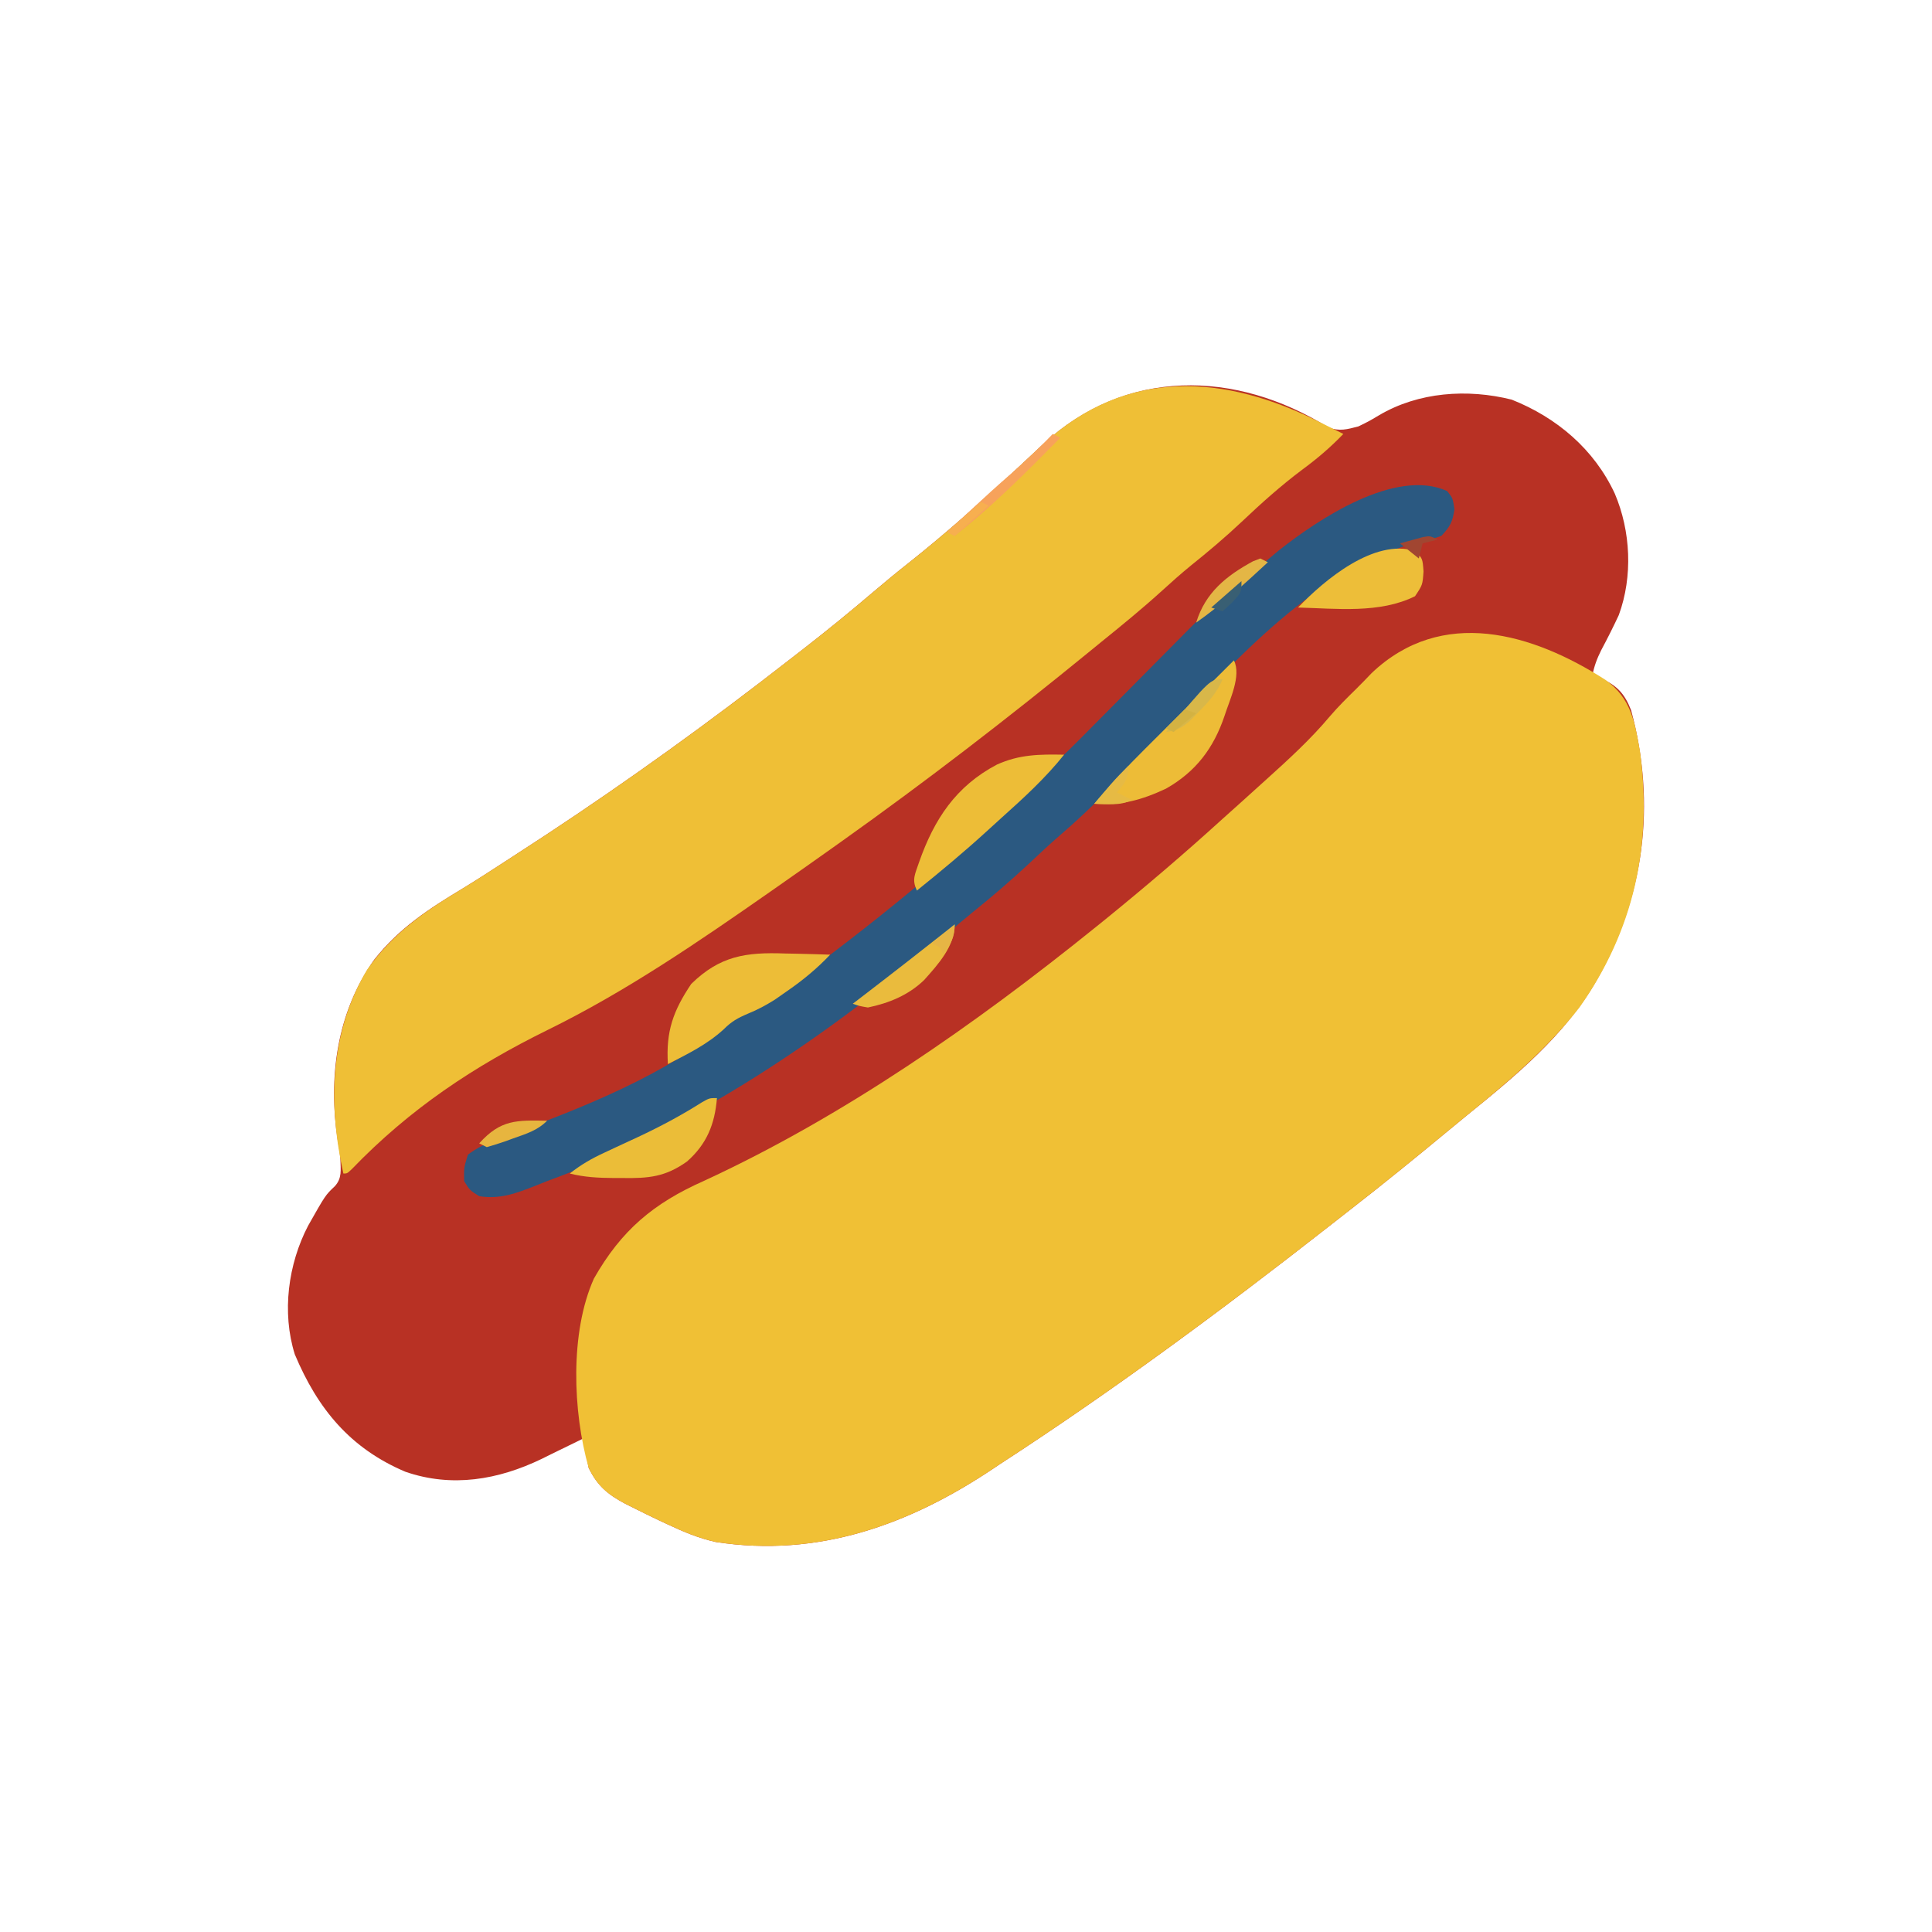
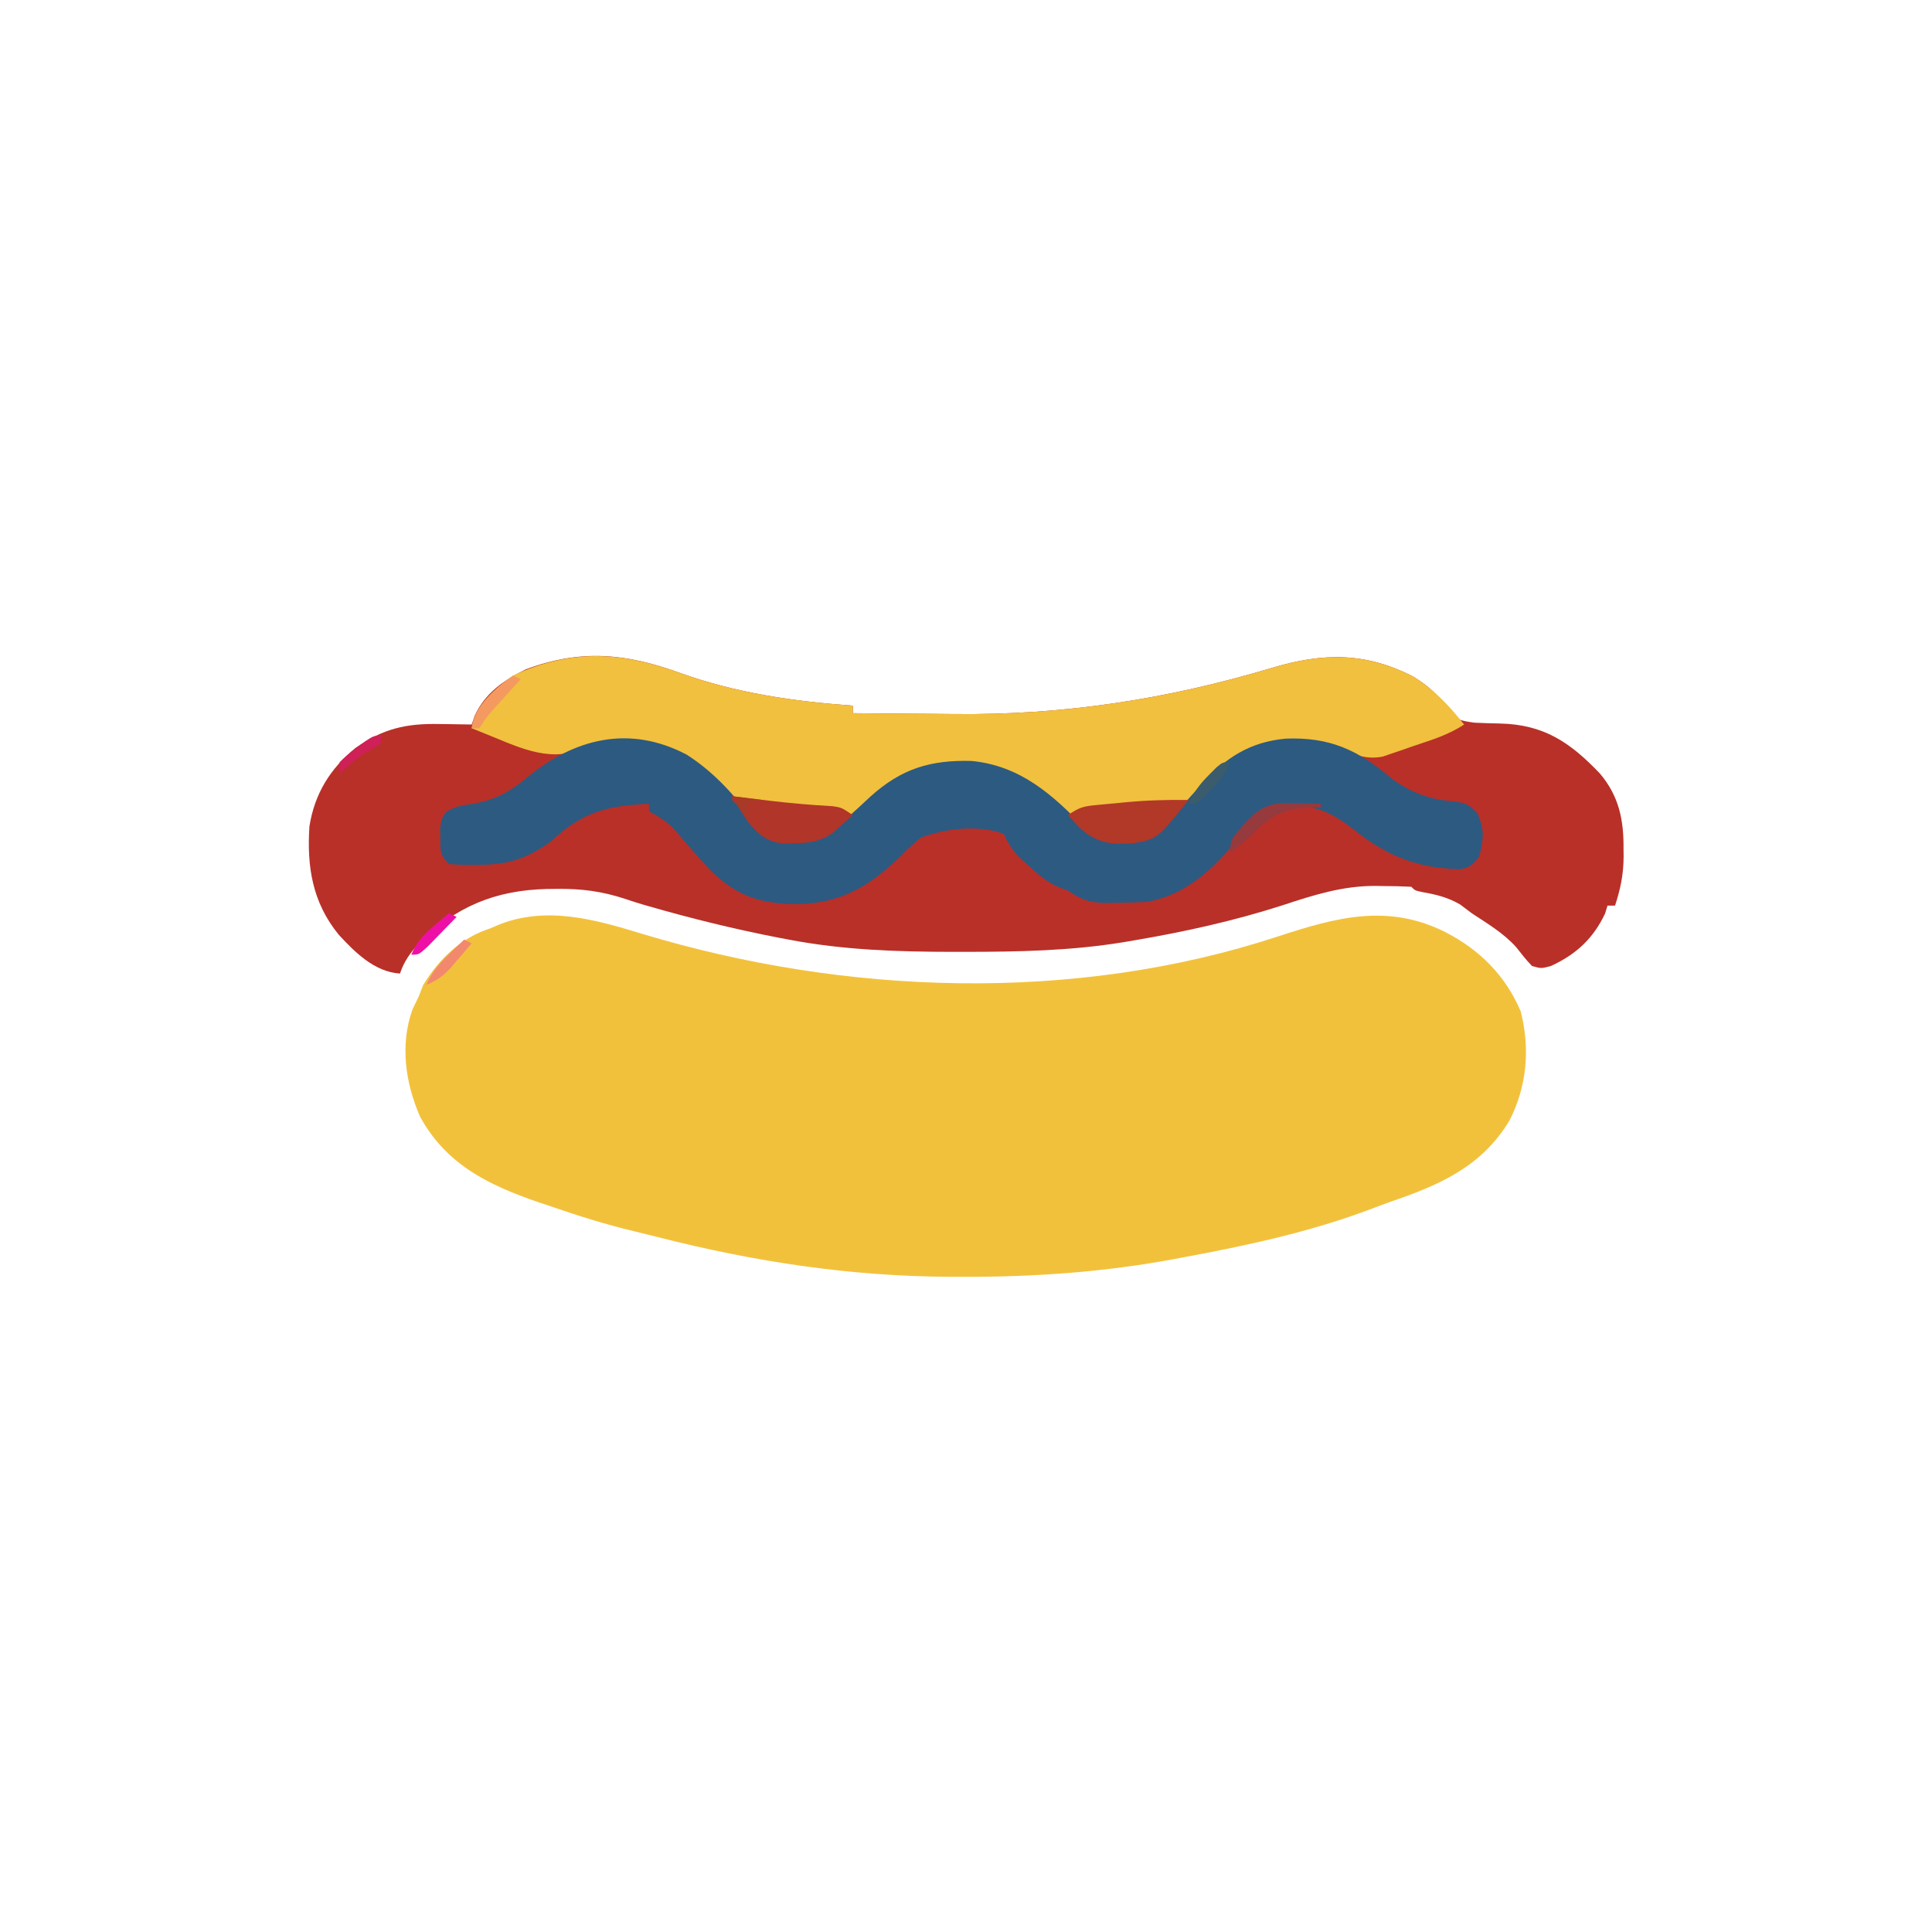
<svg xmlns="http://www.w3.org/2000/svg" version="1.1" width="512" height="512">
-   <path d="M0 0 C2.939 1.092 4.948 0.507 7.945 -0.277 C10.691 -1.617 10.691 -1.617 13.383 -3.215 C23.831 -9.405 36.841 -10.312 48.57 -7.367 C60.508 -2.632 70.437 5.798 75.883 17.535 C80.114 27.474 80.7 39.471 76.945 49.723 C75.476 52.874 73.925 55.957 72.285 59.023 C71.15 61.31 70.424 63.234 69.945 65.723 C70.688 65.97 71.43 66.218 72.195 66.473 C76.505 68.432 78.473 70.517 80.211 74.953 C86.926 99.909 83.705 124.534 70.945 146.723 C62.507 161.28 49.52 171.925 36.607 182.37 C34.717 183.908 32.838 185.461 30.961 187.016 C22.665 193.884 14.314 200.663 5.81 207.271 C3.796 208.839 1.786 210.413 -0.223 211.988 C-28.32 233.978 -57.12 255.286 -87.055 274.723 C-87.34 274.914 -87.34 274.914 -88.786 275.884 C-111.049 290.799 -135.222 299.556 -162.38 295.364 C-166.867 294.368 -170.912 292.679 -175.055 290.723 C-175.782 290.385 -176.51 290.047 -177.259 289.699 C-179.605 288.594 -181.927 287.452 -184.242 286.285 C-184.962 285.926 -185.682 285.567 -186.424 285.198 C-190.983 282.759 -193.714 280.503 -196.055 275.723 C-196.627 273.021 -196.864 270.491 -197.055 267.723 C-197.583 267.985 -198.112 268.247 -198.656 268.517 C-201.097 269.721 -203.544 270.909 -205.992 272.098 C-206.823 272.51 -207.654 272.923 -208.51 273.348 C-220 278.891 -232.278 281.02 -244.621 276.754 C-259.244 270.557 -267.849 260.11 -273.93 245.641 C-277.421 234.512 -275.696 221.713 -270.402 211.551 C-265.813 203.439 -265.813 203.439 -263.352 201.113 C-261.36 198.978 -261.785 196.737 -261.852 193.953 C-262.055 191.723 -262.055 191.723 -262.547 189.012 C-265.128 172.291 -262.827 155.082 -252.906 141.066 C-246.207 132.586 -238.399 127.57 -229.249 122.061 C-225.556 119.809 -221.931 117.455 -218.305 115.098 C-217.583 114.629 -216.861 114.16 -216.118 113.677 C-214.095 112.361 -212.075 111.043 -210.055 109.723 C-209.088 109.092 -208.121 108.462 -207.125 107.812 C-185.156 93.326 -163.804 77.904 -143.055 61.723 C-141.905 60.832 -140.755 59.941 -139.605 59.051 C-133.17 54.048 -126.86 48.929 -120.664 43.633 C-117.549 40.974 -114.397 38.38 -111.18 35.848 C-101.846 28.435 -92.918 20.512 -84.18 12.41 C-83.911 12.162 -83.911 12.162 -82.554 10.905 C-80.227 8.747 -77.907 6.583 -75.598 4.406 C-53.751 -15.757 -24.707 -15.36 0 0 Z " fill="#B83124" transform="translate(352.0547,113.2773)" />
-   <path d="M0 0 C6.804 4.91 7.8 11.12 9.177 19.103 C12.455 43.832 7.522 66.389 -6.848 86.762 C-15.471 97.828 -25.942 106.697 -36.799 115.479 C-38.689 117.018 -40.568 118.57 -42.445 120.125 C-50.741 126.994 -59.092 133.772 -67.596 140.381 C-69.611 141.949 -71.62 143.523 -73.629 145.098 C-101.726 167.088 -130.526 188.395 -160.461 207.832 C-160.747 208.024 -160.747 208.024 -162.192 208.993 C-184.456 223.909 -208.628 232.665 -235.786 228.473 C-240.273 227.477 -244.318 225.788 -248.461 223.832 C-248.825 223.663 -248.825 223.663 -250.666 222.809 C-253.011 221.704 -255.333 220.561 -257.648 219.395 C-258.368 219.036 -259.088 218.677 -259.83 218.307 C-264.411 215.857 -267.143 213.65 -269.461 208.832 C-273.678 193.966 -274.464 172.927 -268.07 158.668 C-260.801 145.859 -252.26 138.698 -238.898 132.77 C-201.901 115.693 -167.129 91.367 -135.461 65.832 C-134.99 65.453 -134.99 65.453 -132.609 63.535 C-121.987 54.902 -111.586 46.044 -101.461 36.832 C-99.857 35.394 -98.253 33.956 -96.648 32.52 C-94.918 30.958 -93.189 29.396 -91.461 27.832 C-90.935 27.358 -90.41 26.885 -89.868 26.396 C-83.946 21.049 -78.143 15.764 -73.008 9.637 C-70.829 7.095 -68.468 4.764 -66.078 2.422 C-64.678 1.045 -63.315 -0.371 -61.961 -1.793 C-43.352 -19.471 -19.376 -12.435 0 0 Z " fill="#F0C035" transform="translate(425.4609,180.168)" />
-   <path d="M0 0 C1.134 0.567 2.269 1.134 3.438 1.719 C4.283 2.142 5.129 2.564 6 3 C2.576 6.568 -0.959 9.57 -4.938 12.5 C-10.599 16.748 -15.764 21.379 -20.899 26.243 C-25.244 30.345 -29.758 34.154 -34.422 37.891 C-37.024 40.02 -39.516 42.234 -42 44.5 C-47.175 49.205 -52.56 53.607 -58 58 C-59.254 59.023 -60.508 60.046 -61.762 61.07 C-82.985 78.397 -104.669 95.121 -127 111 C-127.716 111.51 -128.433 112.02 -129.171 112.546 C-134.099 116.052 -139.043 119.534 -144 123 C-144.651 123.456 -145.303 123.912 -145.974 124.381 C-164.883 137.581 -184.069 150.736 -204.801 160.914 C-224.509 170.619 -241.382 181.867 -256.723 197.785 C-258 199 -258 199 -259 199 C-263.12 180.569 -262.589 161.448 -252.688 144.938 C-245.711 135.082 -237.373 129.467 -227.194 123.338 C-223.502 121.086 -219.876 118.732 -216.25 116.375 C-215.528 115.906 -214.807 115.438 -214.063 114.955 C-212.041 113.639 -210.02 112.32 -208 111 C-207.033 110.37 -206.066 109.739 -205.07 109.09 C-183.101 94.603 -161.749 79.182 -141 63 C-139.85 62.109 -138.701 61.219 -137.551 60.328 C-131.115 55.325 -124.806 50.206 -118.609 44.91 C-115.494 42.251 -112.343 39.658 -109.125 37.125 C-99.791 29.712 -90.864 21.79 -82.125 13.688 C-81.857 13.439 -81.857 13.439 -80.5 12.182 C-78.173 10.024 -75.852 7.86 -73.543 5.684 C-51.548 -14.617 -25.412 -12.942 0 0 Z " fill="#EFBF36" transform="translate(350,112)" />
-   <path d="M0 0 C1.5 1.875 1.5 1.875 1.938 4.812 C1.451 8.221 0.822 9.394 -1.5 11.875 C-3.637 12.641 -3.637 12.641 -6.188 13.125 C-35.077 20.223 -55.767 44.996 -75.812 65.188 C-79.535 68.937 -83.261 72.682 -86.988 76.426 C-87.407 76.848 -87.407 76.848 -89.524 78.986 C-93.807 83.287 -98.155 87.437 -102.768 91.384 C-105.525 93.758 -108.159 96.261 -110.812 98.75 C-115.636 103.237 -120.582 107.498 -125.723 111.621 C-128.147 113.589 -130.517 115.607 -132.876 117.653 C-163.626 144.186 -200.146 168.886 -238.5 182.875 C-239.526 183.285 -240.552 183.695 -241.609 184.117 C-246.652 186.093 -251.006 187.772 -256.5 186.875 C-259 185.312 -259 185.312 -260.5 182.875 C-260.562 179.312 -260.562 179.312 -259.5 175.875 C-255.152 172.577 -249.828 171.038 -244.75 169.188 C-225.022 161.798 -203.36 152.836 -187.633 138.496 C-185.369 136.776 -183.095 135.885 -180.477 134.824 C-176.45 132.89 -172.987 130.06 -169.438 127.375 C-168.603 126.751 -167.769 126.128 -166.91 125.485 C-155.718 117.087 -144.8 108.427 -134.183 99.315 C-132.401 97.79 -130.611 96.275 -128.82 94.762 C-118.026 85.614 -118.026 85.614 -113.179 80.553 C-111.491 78.866 -109.736 77.33 -107.917 75.787 C-102.94 71.458 -98.331 66.794 -93.699 62.102 C-92.297 60.69 -90.896 59.279 -89.493 57.868 C-86.078 54.43 -82.669 50.987 -79.262 47.541 C-77.34 45.597 -75.415 43.656 -73.487 41.717 C-71.686 39.906 -69.889 38.091 -68.097 36.271 C-62.981 31.135 -57.682 26.413 -52.018 21.888 C-49.537 19.904 -47.111 17.865 -44.688 15.812 C-34.227 7.53 -13.754 -6.189 0 0 Z " fill="#2B5981" transform="translate(383.5,130.125)" />
-   <path d="M0 0 C1.152 0.023 2.304 0.045 3.49 0.068 C6.307 0.127 9.122 0.209 11.938 0.312 C8.407 4.026 4.799 7.009 0.562 9.938 C-0.518 10.693 -1.598 11.448 -2.711 12.227 C-5.142 13.74 -7.173 14.848 -9.773 15.91 C-12.627 17.127 -14.174 17.992 -16.312 20.125 C-20.683 24.116 -25.821 26.639 -31.062 29.312 C-31.611 20.674 -29.683 15.206 -24.875 8.062 C-17.276 0.632 -10.388 -0.39 0 0 Z " fill="#EDBD37" transform="translate(208.0625,252.6875)" />
-   <path d="M0 0 C-4.941 6.176 -10.622 11.385 -16.494 16.646 C-17.874 17.887 -19.244 19.138 -20.613 20.391 C-26.564 25.819 -32.724 30.953 -39 36 C-40.46 33.079 -39.444 31.562 -38.438 28.5 C-34.435 17.094 -28.685 8.358 -17.812 2.625 C-11.856 -0.076 -6.451 -0.126 0 0 Z " fill="#EDBD37" transform="translate(282,200)" />
-   <path d="M0 0 C2.046 4.092 -1.149 10.455 -2.484 14.711 C-5.371 23.269 -10.09 29.521 -18 34 C-24.413 37.005 -29.926 38.534 -37 38 C-32.758 32.933 -28.323 28.188 -23.633 23.535 C-22.953 22.857 -22.274 22.179 -21.573 21.48 C-19.426 19.339 -17.276 17.2 -15.125 15.062 C-13.659 13.601 -12.192 12.14 -10.727 10.678 C-7.154 7.116 -3.578 3.557 0 0 Z " fill="#EDBC37" transform="translate(327,175)" />
-   <path d="M0 0 C-0.562 6.879 -2.686 12.197 -7.938 16.812 C-13.676 20.912 -18.148 21.293 -25 21.188 C-25.794 21.187 -26.588 21.186 -27.406 21.186 C-31.395 21.156 -35.108 20.981 -39 20 C-36.12 17.699 -33.271 16.059 -29.93 14.512 C-29.44 14.282 -29.44 14.282 -26.961 13.119 C-24.927 12.176 -22.894 11.233 -20.859 10.291 C-14.997 7.54 -9.437 4.58 -3.965 1.113 C-2 0 -2 0 0 0 Z " fill="#EBBD38" transform="translate(190,291)" />
-   <path d="M0 0 C2 2 2 2 2.25 5.438 C2 9 2 9 0 12 C-9.321 16.661 -20.905 15.267 -31 15 C-24.003 7.676 -10.855 -3.34 0 0 Z " fill="#EDBE39" transform="translate(375,146)" />
-   <path d="M0 0 C0 5.772 -4.394 10.578 -8.125 14.75 C-12.295 18.745 -17.381 20.83 -23 22 C-25.332 21.594 -25.332 21.594 -27 21 C-26.224 20.406 -25.448 19.811 -24.648 19.199 C-16.384 12.861 -8.178 6.45 0 0 Z " fill="#EABB3D" transform="translate(253,245)" />
-   <path d="M0 0 C0.66 0.33 1.32 0.66 2 1 C-4.1 6.674 -10.179 12.192 -17 17 C-14.591 9.051 -9.004 4.587 -1.953 0.75 C-1.631 0.626 -1.631 0.626 0 0 Z " fill="#E4B645" transform="translate(334,148)" />
-   <path d="M0 0 C0.66 0.33 1.32 0.66 2 1 C-6.993 10.107 -15.898 19.108 -26 27 C-26.66 26.67 -27.32 26.34 -28 26 C-15.388 14.291 -15.388 14.291 -10.625 10.188 C-6.9 6.969 -3.431 3.528 0 0 Z " fill="#F7A25B" transform="translate(279,115)" />
-   <path d="M0 0 C-2.62 2.62 -5.579 3.482 -9 4.688 C-9.642 4.925 -10.284 5.163 -10.945 5.408 C-12.609 6.002 -14.304 6.507 -16 7 C-16.66 6.67 -17.32 6.34 -18 6 C-12.305 -0.346 -8.057 -0.137 0 0 Z " fill="#E7B53F" transform="translate(145,297)" />
-   <path d="M0 0 C-1.523 3.578 -3.644 5.943 -6.375 8.688 C-7.146 9.475 -7.917 10.263 -8.711 11.074 C-10.933 12.944 -12.168 13.619 -15 14 C-3.286 0 -3.286 0 0 0 Z " fill="#D8B749" transform="translate(324,180)" />
-   <path d="M0 0 C0 3.517 -0.824 4.371 -3 7 C-1.68 7.66 -0.36 8.32 1 9 C-2.215 10.607 -5.436 10.057 -9 10 C-8.064 8.894 -7.126 7.791 -6.188 6.688 C-5.665 6.073 -5.143 5.458 -4.605 4.824 C-3.128 3.146 -1.6 1.561 0 0 Z " fill="#E6BA44" transform="translate(299,203)" />
-   <path d="M0 0 C0.66 0.33 1.32 0.66 2 1 C-0.97 3.64 -3.94 6.28 -7 9 C-7.66 8.67 -8.32 8.34 -9 8 C-6.03 5.36 -3.06 2.72 0 0 Z " fill="#F7AF4F" transform="translate(260,133)" />
-   <path d="M0 0 C0 3.576 -1.088 5.053 -3 8 C-3.33 7.34 -3.66 6.68 -4 6 C-4.66 5.67 -5.32 5.34 -6 5 C-4.02 3.35 -2.04 1.7 0 0 Z " fill="#E6B545" transform="translate(253,245)" />
-   <path d="M0 0 C0.99 0.33 1.98 0.66 3 1 C2.01 1.825 2.01 1.825 -3 6 C-3.66 5.67 -4.32 5.34 -5 5 C-3.35 3.35 -1.7 1.7 0 0 Z " fill="#D3B242" transform="translate(314,188)" />
-   <path d="M0 0 C0 3 0 3 -2.5 5.688 C-3.325 6.451 -4.15 7.214 -5 8 C-5.99 7.67 -6.98 7.34 -8 7 C-5.36 4.69 -2.72 2.38 0 0 Z " fill="#395F73" transform="translate(329,154)" />
-   <path d="M0 0 C-1.32 0.33 -2.64 0.66 -4 1 C-4.33 2.32 -4.66 3.64 -5 5 C-6.65 3.68 -8.3 2.36 -10 1 C-8.711 0.637 -7.418 0.285 -6.125 -0.062 C-5.406 -0.26 -4.686 -0.457 -3.945 -0.66 C-2 -1 -2 -1 0 0 Z " fill="#A14631" transform="translate(381,143)" />
+   <path d="M0 0 C53.89 16.338 114.64 18.494 168.629 0.78 C184.003 -4.249 197.707 -8.075 213.036 -0.411 C222.176 4.289 228.968 11.075 233.036 20.589 C235.574 30.484 234.695 40.519 230.036 49.589 C222.751 61.645 211.778 66.53 199.007 70.902 C197.227 71.522 195.464 72.19 193.704 72.862 C177.443 79.036 160.471 82.677 143.411 85.839 C142.751 85.964 142.09 86.088 141.41 86.217 C122.801 89.705 104.14 91.008 85.223 90.964 C84.299 90.963 83.375 90.962 82.423 90.961 C55.664 90.878 30.173 87.023 4.272 80.411 C2.176 79.879 0.077 79.36 -2.027 78.858 C-9.51 77.064 -16.756 74.792 -24.027 72.276 C-25.121 71.911 -26.214 71.545 -27.341 71.169 C-40.55 66.619 -51.689 61.213 -58.632 48.546 C-62.542 39.555 -64.012 29.522 -60.652 20.089 C-60.095 18.934 -59.538 17.779 -58.964 16.589 C-58.593 15.619 -58.222 14.65 -57.839 13.651 C-53.561 6.663 -47.837 1.119 -39.964 -1.411 C-39.65 -1.548 -39.65 -1.548 -38.058 -2.243 C-25.391 -7.419 -12.449 -3.809 0 0 Z " fill="#F2C13C" transform="translate(169.9644,247.4111)" />
+   <path d="M0 0 C14.82 5.327 30.124 7.535 45.762 8.66 C45.762 9.32 45.762 9.98 45.762 10.66 C52.443 10.738 59.124 10.789 65.806 10.825 C68.067 10.84 70.328 10.86 72.589 10.886 C101.627 11.216 129.135 6.95 156.938 -1.372 C170.309 -5.369 181.637 -5.575 194.383 1.016 C198.269 3.46 200.798 5.607 203.262 9.473 C205.572 12.445 206.723 12.655 210.559 13.184 C212.807 13.295 215.052 13.349 217.303 13.398 C228.89 13.682 235.819 18.324 243.762 26.66 C248.792 32.602 250.098 38.957 250.012 46.598 C250.019 47.275 250.027 47.952 250.035 48.65 C250.017 53.38 249.221 57.218 247.762 61.66 C247.102 61.66 246.442 61.66 245.762 61.66 C245.659 62 245.659 62 245.137 63.723 C242.033 70.354 237.378 74.653 230.762 77.66 C228.199 78.348 228.199 78.348 225.762 77.66 C224.233 76.085 222.916 74.396 221.562 72.668 C218.208 68.928 213.928 66.41 209.762 63.66 C208.751 62.897 207.74 62.134 206.699 61.348 C203.354 59.426 200.386 58.73 196.617 58.055 C194.762 57.66 194.762 57.66 193.762 56.66 C191.249 56.532 188.775 56.475 186.262 56.473 C185.92 56.467 185.92 56.467 184.191 56.436 C175.604 56.411 167.843 58.856 159.762 61.535 C146.811 65.699 133.857 68.567 120.449 70.848 C119.471 71.015 118.493 71.182 117.486 71.354 C103.505 73.64 89.645 73.901 75.512 73.91 C74.531 73.911 73.55 73.912 72.54 73.912 C57.736 73.896 43.342 73.455 28.762 70.66 C27.801 70.478 26.841 70.296 25.851 70.108 C14.391 67.875 3.085 65.102 -8.133 61.871 C-8.794 61.681 -9.455 61.49 -10.136 61.294 C-11.635 60.842 -13.125 60.361 -14.608 59.86 C-20.692 57.86 -26.156 57.147 -32.551 57.223 C-33.466 57.232 -34.382 57.241 -35.326 57.25 C-49.015 57.598 -59.438 61.906 -69.219 71.629 C-71.525 74.215 -73.136 76.354 -74.238 79.66 C-80.949 79.241 -86.135 74.076 -90.488 69.348 C-97.445 60.818 -98.939 51.36 -98.238 40.66 C-96.875 32.042 -92.761 25.333 -85.992 19.836 C-78.71 14.765 -72.619 13.354 -63.863 13.535 C-63.032 13.544 -62.2 13.553 -61.344 13.562 C-59.308 13.586 -57.273 13.622 -55.238 13.66 C-55.111 13.289 -55.111 13.289 -54.469 11.41 C-51.788 5.418 -46.67 1.834 -40.871 -0.965 C-26.276 -6.396 -14.304 -5.204 0 0 Z " fill="#B93029" transform="translate(180.2383,178.3398)" />
+   <path d="M0 0 C14.82 5.327 30.124 7.535 45.762 8.66 C45.762 9.32 45.762 9.98 45.762 10.66 C52.443 10.738 59.124 10.789 65.806 10.825 C68.067 10.84 70.328 10.86 72.589 10.886 C101.627 11.216 129.135 6.95 156.938 -1.372 C170.318 -5.372 181.573 -5.542 194.348 0.98 C199.781 4.374 203.81 8.654 207.762 13.66 C203.588 16.442 199.119 17.752 194.387 19.348 C193.914 19.514 193.914 19.514 191.52 20.357 C190.602 20.667 189.684 20.977 188.738 21.297 C187.904 21.583 187.069 21.868 186.209 22.163 C181.991 23.02 178.589 21.649 174.699 20.098 C166.217 17.256 157.657 17.837 149.418 21.211 C141.506 25.528 135.615 32.702 129.867 39.496 C125.936 43.537 122.586 45.123 116.949 45.285 C111.211 45.138 108.577 43.71 104.625 39.668 C104.01 39.005 103.395 38.343 102.762 37.66 C92.723 28.301 84.174 24.038 70.238 24.375 C60.21 25.198 54.272 30.366 47.114 36.975 C40.709 42.866 35.504 45.453 26.656 45.191 C21.736 44.288 19.648 41.547 16.762 37.66 C9.742 28.412 2.638 20.87 -9.238 18.66 C-15.191 18.133 -20.919 17.81 -26.488 20.223 C-35.097 23.922 -43.932 19.137 -52.055 15.938 C-53.105 15.516 -54.156 15.094 -55.238 14.66 C-53.987 8.348 -49.281 4.294 -44.238 0.66 C-28.826 -6.473 -15.536 -5.652 0 0 Z " fill="#F1C03E" transform="translate(180.2383,178.3398)" />
+   <path d="M0 0 C6.95 4.455 12.051 10.099 17.09 16.582 C17.72 17.38 18.351 18.178 19 19 C19.46 19.593 19.92 20.186 20.395 20.797 C24.097 23.572 29.639 22.49 34 22 C39.924 19.651 43.995 15.402 48.652 11.117 C56.895 3.684 64.556 1.369 75.473 1.66 C88.338 2.9 97.031 10.583 105.625 19.652 C108.363 22.336 110.913 22.282 114.625 22.438 C121.31 22.326 124.399 20.72 129 16 C131.55 13.257 134.062 10.48 136.567 7.695 C142.859 0.794 149.181 -3.363 158.719 -4.254 C170.288 -4.716 177.843 -1.293 186.527 6.098 C191.547 9.96 197.076 11.99 203.375 12.375 C207 13 207 13 209.562 15.562 C211.471 20.127 211.176 22.216 210 27 C208.435 29.075 207.596 29.891 205.02 30.363 C194.021 30.11 185.801 27.044 177.156 20.144 C170.416 14.87 165.813 12.926 156.961 13.453 C154.177 13.967 152.313 14.388 150 16 C149.306 17.319 148.645 18.656 148 20 C140.908 28.787 133.62 36.869 122 39 C119.34 39.145 116.723 39.231 114.062 39.25 C113.359 39.271 112.656 39.291 111.932 39.312 C107.329 39.347 104.743 38.61 101 36 C100.179 35.698 99.358 35.397 98.512 35.086 C95.389 33.736 93.324 31.912 90.812 29.625 C89.953 28.854 89.093 28.083 88.207 27.289 C86.195 25.203 85.209 23.577 84 21 C77.272 18.477 68.542 19.564 62 22 C59.936 23.709 58.158 25.341 56.312 27.25 C48.046 35.163 40.454 39.518 28.812 39.625 C19.227 39.398 13.356 37.498 6.375 30.75 C2.976 27.162 -0.223 23.419 -3.426 19.656 C-5.368 17.613 -7.537 16.343 -10 15 C-10 14.34 -10 13.68 -10 13 C-21.251 13.558 -27.551 15.11 -36 23 C-42.427 27.519 -47.132 29.18 -55.062 29.188 C-55.795 29.2 -56.528 29.212 -57.283 29.225 C-59.19 29.23 -61.097 29.122 -63 29 C-65.51 26.49 -65.297 25.532 -65.312 22.062 C-65.329 21.187 -65.346 20.312 -65.363 19.41 C-65 17 -65 17 -63.848 15.25 C-61.335 13.55 -59.121 13.373 -56.125 12.938 C-50.356 11.74 -46.857 9.807 -42.438 6.125 C-29.759 -4.353 -15.191 -7.992 0 0 Z " fill="#2D5A81" transform="translate(182,200)" />
+   <path d="M0 0 C1.088 0.133 2.176 0.266 3.297 0.402 C4.781 0.581 6.266 0.76 7.75 0.938 C8.52 1.03 9.289 1.123 10.083 1.219 C15.608 1.872 21.124 2.347 26.68 2.656 C29 3 29 3 32 5 C30.901 5.985 29.795 6.963 28.688 7.938 C28.073 8.483 27.458 9.028 26.824 9.59 C22.756 12.735 17.957 12.51 13.02 12.48 C8.858 11.818 7.082 10.149 4.402 7.02 C2.82 4.741 1.395 2.397 0 0 Z " fill="#B23529" transform="translate(194,211)" />
+   <path d="M0 0 C-8.305 10.353 -8.305 10.353 -14.766 11.484 C-20.653 11.869 -24.234 11.462 -28.75 7.5 C-29.862 6.361 -30.957 5.203 -32 4 C-29.027 2.018 -28.036 1.692 -24.648 1.367 C-23.796 1.283 -22.944 1.2 -22.066 1.113 C-21.178 1.035 -20.29 0.956 -19.375 0.875 C-18.51 0.789 -17.645 0.702 -16.754 0.613 C-11.145 0.084 -5.633 -0.08 0 0 Z " fill="#B23828" transform="translate(315,212)" />
+   <path d="M0 0 C1.263 0.027 2.527 0.054 3.828 0.082 C4.792 0.117 5.757 0.152 6.75 0.188 C6.75 0.518 6.75 0.847 6.75 1.188 C6.399 1.183 6.399 1.183 4.625 1.16 C-3.333 1.409 -6.826 3.567 -12.25 9.188 C-13.907 10.533 -15.568 11.873 -17.25 13.188 C-17.25 9.685 -16.741 9.217 -14.5 6.688 C-14.245 6.394 -14.245 6.394 -12.953 4.906 C-8.631 0.545 -6.274 -0.174 0 0 Z " fill="#963A3E" transform="translate(343.25,212.8125)" />
+   <path d="M0 0 C0.66 0.33 1.32 0.66 2 1 C1.687 1.344 1.687 1.344 0.102 3.082 C-0.716 3.983 -1.533 4.884 -2.375 5.812 C-3.187 6.706 -3.999 7.599 -4.836 8.52 C-7 11 -7 11 -9 14 C-9.66 14 -10.32 14 -11 14 C-10.374 8.576 -6.138 4.961 -2.188 1.625 C-1.827 1.357 -1.827 1.357 0 0 Z " fill="#F49A61" transform="translate(136,179)" />
+   <path d="M0 0 C-1.398 3.158 -3.052 5.323 -5.5 7.75 C-5.804 8.057 -5.804 8.057 -7.344 9.609 C-9 11 -9 11 -11 11 C-9.602 7.842 -7.948 5.677 -5.5 3.25 C-4.892 2.636 -4.283 2.023 -3.656 1.391 C-2 0 -2 0 0 0 Z " fill="#3B5C6C" transform="translate(326,202)" />
+   <path d="M0 0 C0.66 0.33 1.32 0.66 2 1 C0.381 2.673 -1.245 4.338 -2.875 6 C-3.78 6.928 -4.685 7.856 -5.617 8.812 C-8 11 -8 11 -10 11 C-8.552 7.556 -6.723 5.639 -3.875 3.25 C-3.151 2.636 -2.426 2.023 -1.68 1.391 C-1.403 1.161 -1.403 1.161 0 0 Z " fill="#EE10A6" transform="translate(119,242)" />
+   <path d="M0 0 C0.66 0.33 1.32 0.66 2 1 C0.758 2.465 -0.494 3.922 -1.75 5.375 C-2.446 6.187 -3.142 6.999 -3.859 7.836 C-5.859 9.858 -7.395 10.932 -10 12 C-8.523 8.548 -6.562 6.35 -3.875 3.75 C-3.151 3.044 -2.426 2.337 -1.68 1.609 C-1.125 1.078 -0.571 0.547 0 0 Z " fill="#F2886E" transform="translate(123,249)" />
+   <path d="M0 0 C0 0.66 0 1.32 0 2 C-1.654 3.021 -3.324 4.016 -5 5 C-7.056 6.608 -9.02 8.296 -11 10 C-11 9.01 -11 8.02 -11 7 C-9.102 5.176 -9.102 5.176 -6.625 3.312 C-5.813 2.69 -5.001 2.067 -4.164 1.426 C-2 0 -2 0 0 0 Z " fill="#CF2057" transform="translate(101,195)" />
+   <path d="M0 0 C2.64 0.33 5.28 0.66 8 1 C6.68 1.33 5.36 1.66 4 2 C4.33 3.32 4.66 4.64 5 6 C3.312 4.355 1.646 2.687 0 1 C0 0.67 0 0.34 0 0 Z " fill="#A93A27" transform="translate(194,211)" />
</svg>
